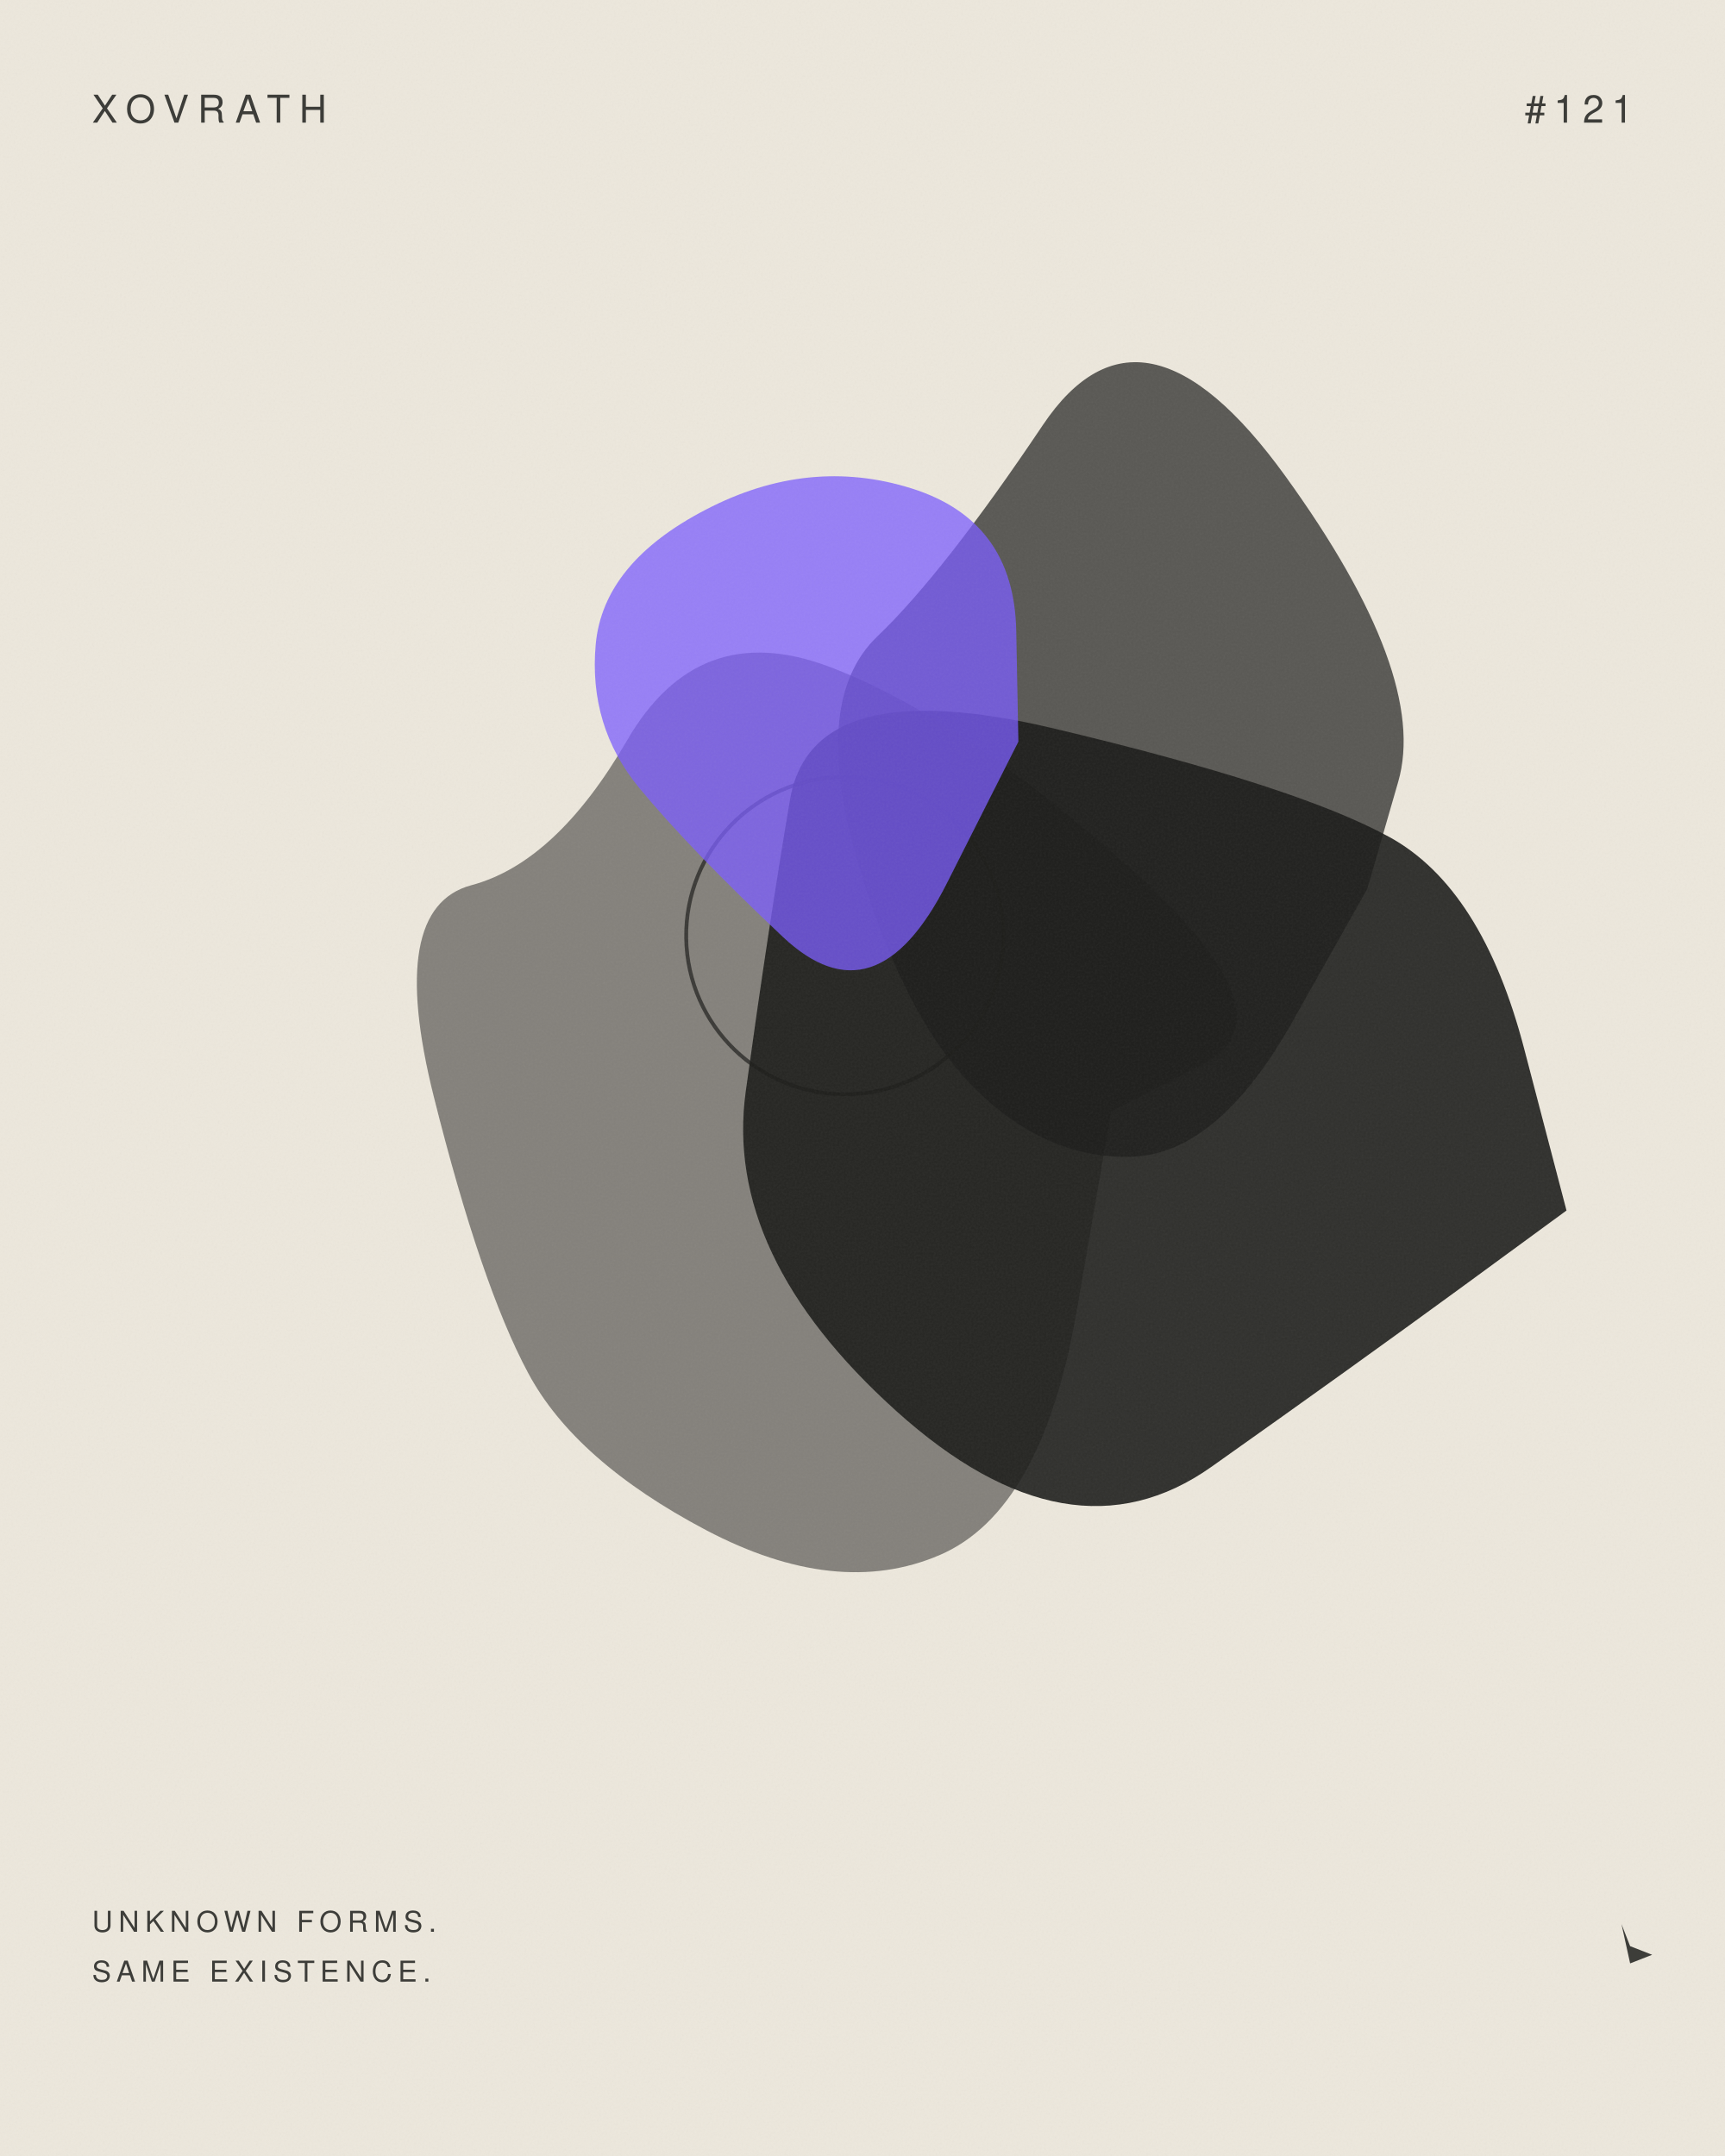
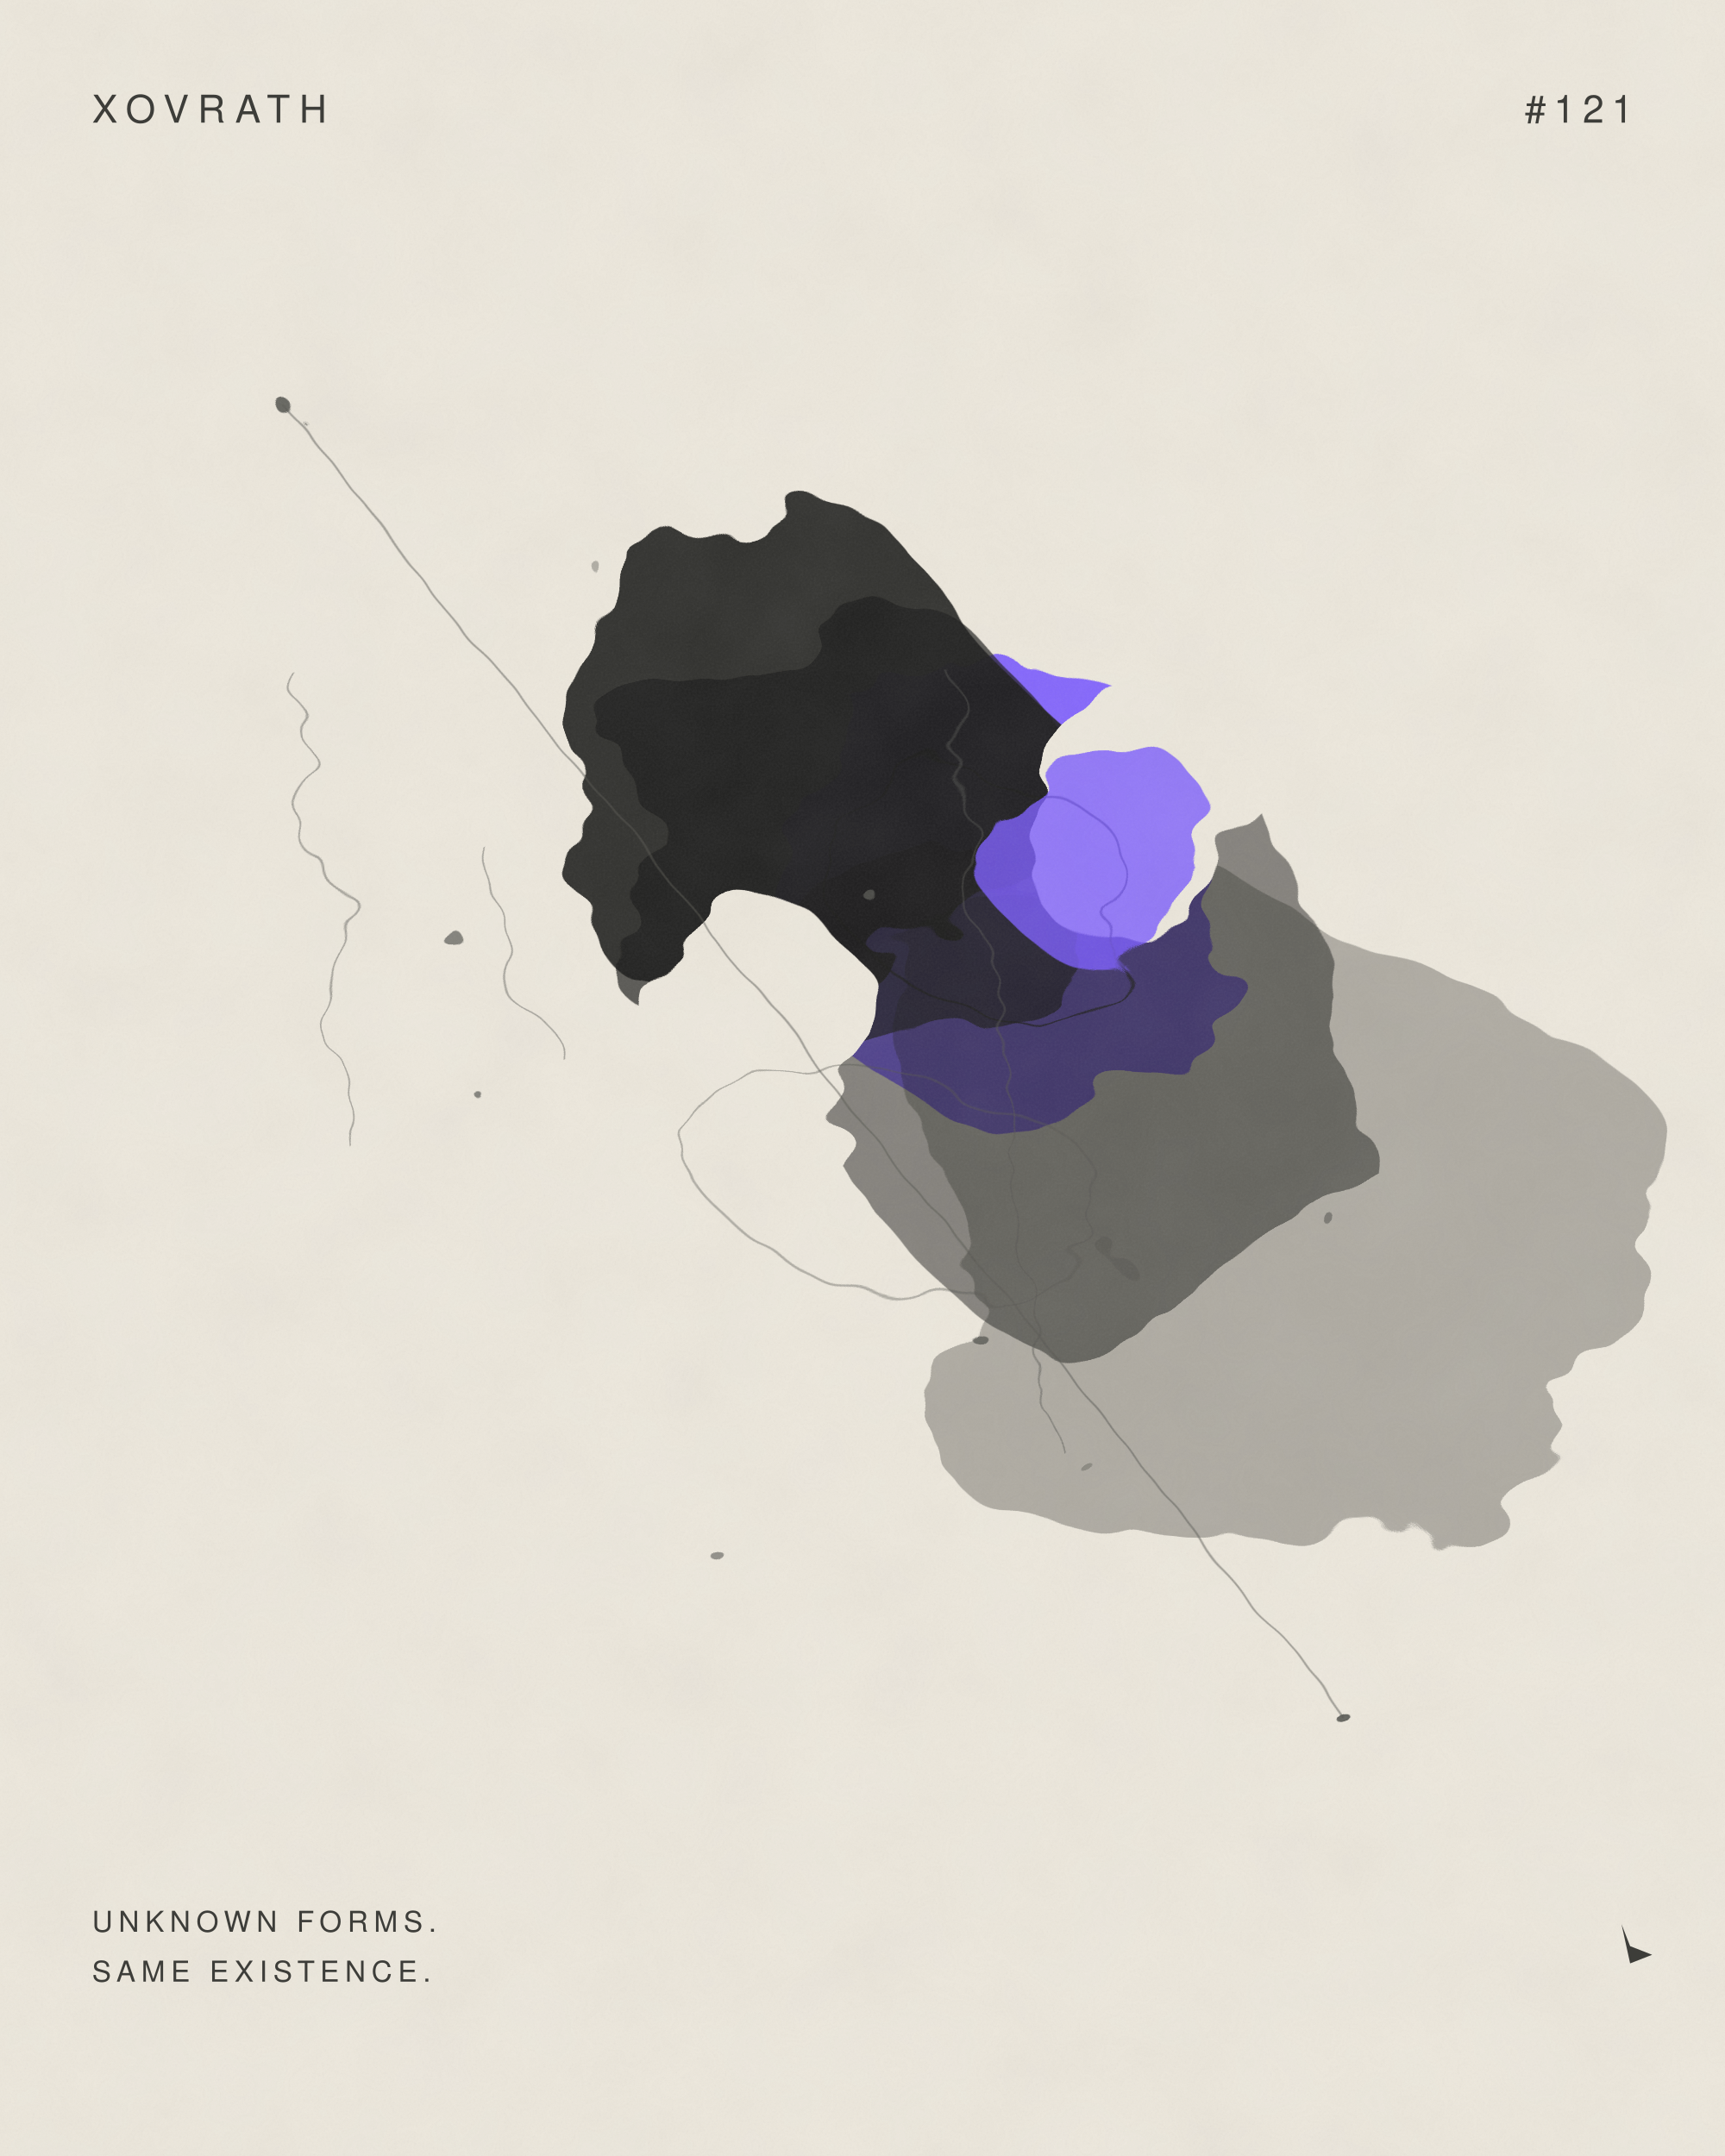
<svg xmlns="http://www.w3.org/2000/svg" viewBox="0 0 900 1125" width="900" height="1125">
+   <defs>
+     <filter id="warp" x="-20%" y="-20%" width="140%" height="140%">
+       <feTurbulence type="fractalNoise" baseFrequency="0.012 0.02" numOctaves="3" seed="24" result="n" />
+       <feDisplacementMap in="SourceGraphic" in2="n" scale="55" />
+     </filter>
+     <filter id="g">
+       <feTurbulence type="fractalNoise" baseFrequency="0.9" numOctaves="2" stitchTiles="stitch" />
+       <feColorMatrix type="saturate" values="0" />
+     </filter>
+     <filter id="g2">
+       <feTurbulence type="fractalNoise" baseFrequency="0.02" numOctaves="4" seed="3" stitchTiles="stitch" />
+       <feColorMatrix type="saturate" values="0" />
+     </filter>
+   </defs>
  <rect width="900" height="1125" fill="#ece7dc" />
  <g transform="rotate(-0.9 450 545)">
-     <path d="M 815.9 637.4 Q 815.9 637.4 759.7 677.2 Q 703.4 717 628.6 768.2 Q 553.8 819.4 464.7 736.6 Q 375.6 653.8 388.7 568.6 Q 401.8 483.4 414.2 416.6 Q 426.7 349.8 552.4 381.7 Q 678.2 413.6 726.4 441 Q 774.6 468.3 795.2 552.9 Z" fill="#1c1c1a" fill-opacity="0.9" />
-     <path d="M 714.6 468 Q 714.6 468 674.5 536.6 Q 634.4 605.3 589.3 605.8 Q 544.2 606.2 507.6 568.2 Q 471 530.2 448.5 447.5 Q 426 364.9 461 332.3 Q 496.1 299.8 549.1 223.4 Q 602 147.1 675.3 252 Q 748.6 356.9 731.6 412.4 Z" fill="#1c1c1a" fill-opacity="0.7" />
-     <path d="M 579.2 582 Q 579.2 582 559.5 686.1 Q 539.8 790.1 485.9 812.1 Q 432.1 834.1 364.4 797.1 Q 296.7 760 272.9 713.7 Q 249 667.4 225.9 568.6 Q 202.8 469.8 247.3 458.7 Q 291.7 447.6 329.7 384.4 Q 367.7 321.1 435.1 347.4 Q 502.4 373.8 589.6 453.8 Q 676.7 533.8 628 557.9 Z" fill="#1c1c1a" fill-opacity="0.5" />
-     <circle cx="441.7" cy="488.1" r="82.8" fill="none" stroke="#1c1c1a" stroke-width="2" opacity="0.7" />
-     <path d="M 533.8 388.3 Q 533.8 388.3 495.4 461.5 Q 457 534.6 409.3 488.2 Q 361.6 441.8 335.6 409.3 Q 309.6 376.7 314.1 334.1 Q 318.7 291.5 372.8 264.6 Q 426.8 237.6 480.2 255.3 Q 533.5 273 533.6 330.7 Z" fill="#7b5cff" fill-opacity="0.75" />
+     <g filter="url(#warp)">
+       <circle cx="528.8" cy="465.3" r="120.3" fill="#7b5cff" fill-opacity="0.92" />
+       <path d="M 578.8 401.1 Q 578.8 401.1 531.3 456.4 Q 483.8 511.8 433.9 509.8 Q 383.9 507.8 346 512.4 Q 308.1 516.9 306.4 437.2 Q 304.7 357.4 307.4 326.2 Q 310.2 295.1 357.5 274.4 Q 404.9 253.7 438.6 263.5 Q 472.2 273.3 486.4 299.8 Q 500.5 326.3 539.7 363.7 Z" fill="#1c1c1a" fill-opacity="0.9" />
+       <path d="M 595 453.8 Q 595 453.8 560.3 495.6 Q 525.5 537.5 488 542.1 Q 450.4 546.7 381.2 537.5 Q 311.9 528.2 325.9 498.5 Q 339.9 468.7 330.9 406.9 Q 321.8 345.1 371.9 351.9 Q 422 358.8 445.5 320.7 Q 468.9 282.5 518.9 339.6 Q 568.9 396.6 582 425.2 Z" fill="#1c1c1a" fill-opacity="0.7" />
+       <path d="M 717.4 615.7 Q 717.4 615.7 682.7 627 Q 648.1 638.2 611.8 682 Q 575.5 725.7 526.3 698.1 Q 477.2 670.6 429.2 596.4 Q 381.1 522.2 400.6 499.6 Q 420.1 476.9 477.3 452.4 Q 534.4 427.9 563.2 384.1 Q 592 340.3 637.3 398.8 Q 682.6 457.3 700 536.5 Z" fill="#1c1c1a" fill-opacity="0.5" />
+       <path d="M 868.1 650.7 Q 868.1 650.7 832.7 729 Q 797.4 807.3 718.3 810.2 Q 639.3 813.2 548.3 794.1 Q 457.4 775 490.5 725.5 Q 523.6 676.1 483.8 590.9 Q 443.9 505.8 520.7 472.5 Q 597.6 439.2 674 478.3 Q 750.4 517.4 808.8 542.4 Q 867.1 567.5 867.6 609.1 Z" fill="#1c1c1a" fill-opacity="0.3" />
+       <path d="M 446.9 558.8 Q 446.9 558.8 441 586.8 Q 435.2 614.9 399.3 614.9 Q 363.4 615 344.4 580.8 Q 325.4 546.6 337.9 520.1 Q 350.4 493.7 366.2 473.3 Q 382.1 452.9 422.5 477.9 Q 463 502.8 454.9 530.8 Z" fill="#ece7dc" />
+       <path d="M 650.9 446.4 Q 650.9 446.4 649.4 470.8 Q 647.9 495.2 599 496.1 Q 550.1 496.9 536.9 459.8 Q 523.7 422.7 532.2 405.2 Q 540.7 387.6 560.6 366.3 Q 580.5 345 617.2 365.5 Q 653.8 385.9 652.3 416.2 Z" fill="#ece7dc" />
+       <ellipse cx="515.8" cy="463.7" rx="76.2" ry="63.3" fill="none" stroke="#1c1c1a" stroke-width="1.2" opacity="0.7" transform="rotate(16.7 515.8 463.7)" />
+       <ellipse cx="472" cy="619.2" rx="105" ry="54.9" fill="none" stroke="#555550" stroke-width="1.2" opacity="0.4" transform="rotate(7.6 472 619.2)" />
+       <line x1="154.8" y1="208.6" x2="700.5" y2="905.5" stroke="#555550" stroke-width="1" opacity="0.5" />
+       <circle cx="154.8" cy="208.6" r="3.7" fill="#555550" opacity="0.9" />
+       <circle cx="700.5" cy="905.5" r="3.3" fill="#555550" opacity="0.9" />
+       <circle cx="304.5" cy="283.1" r="2.5" fill="#555550" opacity="0.4" />
+       <circle cx="576.5" cy="653.7" r="4.4" fill="#555550" opacity="0.5" />
+       <circle cx="247.8" cy="566.8" r="1.8" fill="#555550" opacity="0.7" />
+       <circle cx="368.2" cy="808.6" r="3" fill="#555550" opacity="0.6" />
+       <circle cx="532.9" cy="459.9" r="4.3" fill="#555550" opacity="0.4" />
+       <circle cx="693.9" cy="641.8" r="3" fill="#555550" opacity="0.6" />
+       <circle cx="230" cy="479" r="4.6" fill="#555550" opacity="0.7" />
+       <circle cx="505.7" cy="696.6" r="3.4" fill="#555550" opacity="0.8" />
+       <circle cx="469" cy="481" r="3" fill="#555550" opacity="0.8" />
+       <path d="M 637.8 468.5 Q 637.8 468.5 618.7 484.6 Q 599.7 500.8 573.6 502.3 Q 547.5 503.7 525.6 479.5 Q 503.7 455.3 508.4 429.4 Q 513.2 403.5 544.5 398.5 Q 575.9 393.5 603.5 396.6 Q 631.1 399.6 634.5 434 Z" fill="#7b5cff" fill-opacity="0.8" />
+       <line x1="539.2" y1="746.8" x2="496.9" y2="350.8" stroke="#555550" stroke-width="1" opacity="0.45" />
+       <circle cx="558" cy="761.8" r="3.2" fill="#555550" opacity="0.4" />
+       <line x1="250.8" y1="435.4" x2="283.9" y2="539.9" stroke="#555550" stroke-width="1" opacity="0.45" />
+       <line x1="158" y1="348" x2="186.3" y2="598.1" stroke="#555550" stroke-width="1" opacity="0.45" />
+     </g>
  </g>
-   <filter id="g">
-     <feTurbulence type="fractalNoise" baseFrequency="0.9" numOctaves="2" stitchTiles="stitch" />
-     <feColorMatrix type="saturate" values="0" />
-   </filter>
-   <rect width="900" height="1125" filter="url(#g)" opacity="0.06" />
+   <rect width="900" height="1125" filter="url(#g)" opacity="0.07" />
+   <rect width="900" height="1125" filter="url(#g2)" opacity="0.06" />
  <text x="48" y="64" font-family="Helvetica, Arial, sans-serif" font-size="20" letter-spacing="5" fill="#3d3d39">XOVRATH</text>
  <text x="852" y="64" text-anchor="end" font-family="Helvetica, Arial, sans-serif" font-size="20" letter-spacing="4" fill="#3d3d39">#121</text>
  <text x="48" y="1008" font-family="Helvetica, Arial, sans-serif" font-size="15" letter-spacing="3" fill="#3d3d39">UNKNOWN FORMS.</text>
  <text x="48" y="1034" font-family="Helvetica, Arial, sans-serif" font-size="15" letter-spacing="3" fill="#3d3d39">SAME EXISTENCE.</text>
  <path d="M 846 1004 L 850.5 1015.5 L 862 1020 L 850.5 1024.5 Z" fill="#3d3d39" />
</svg>
